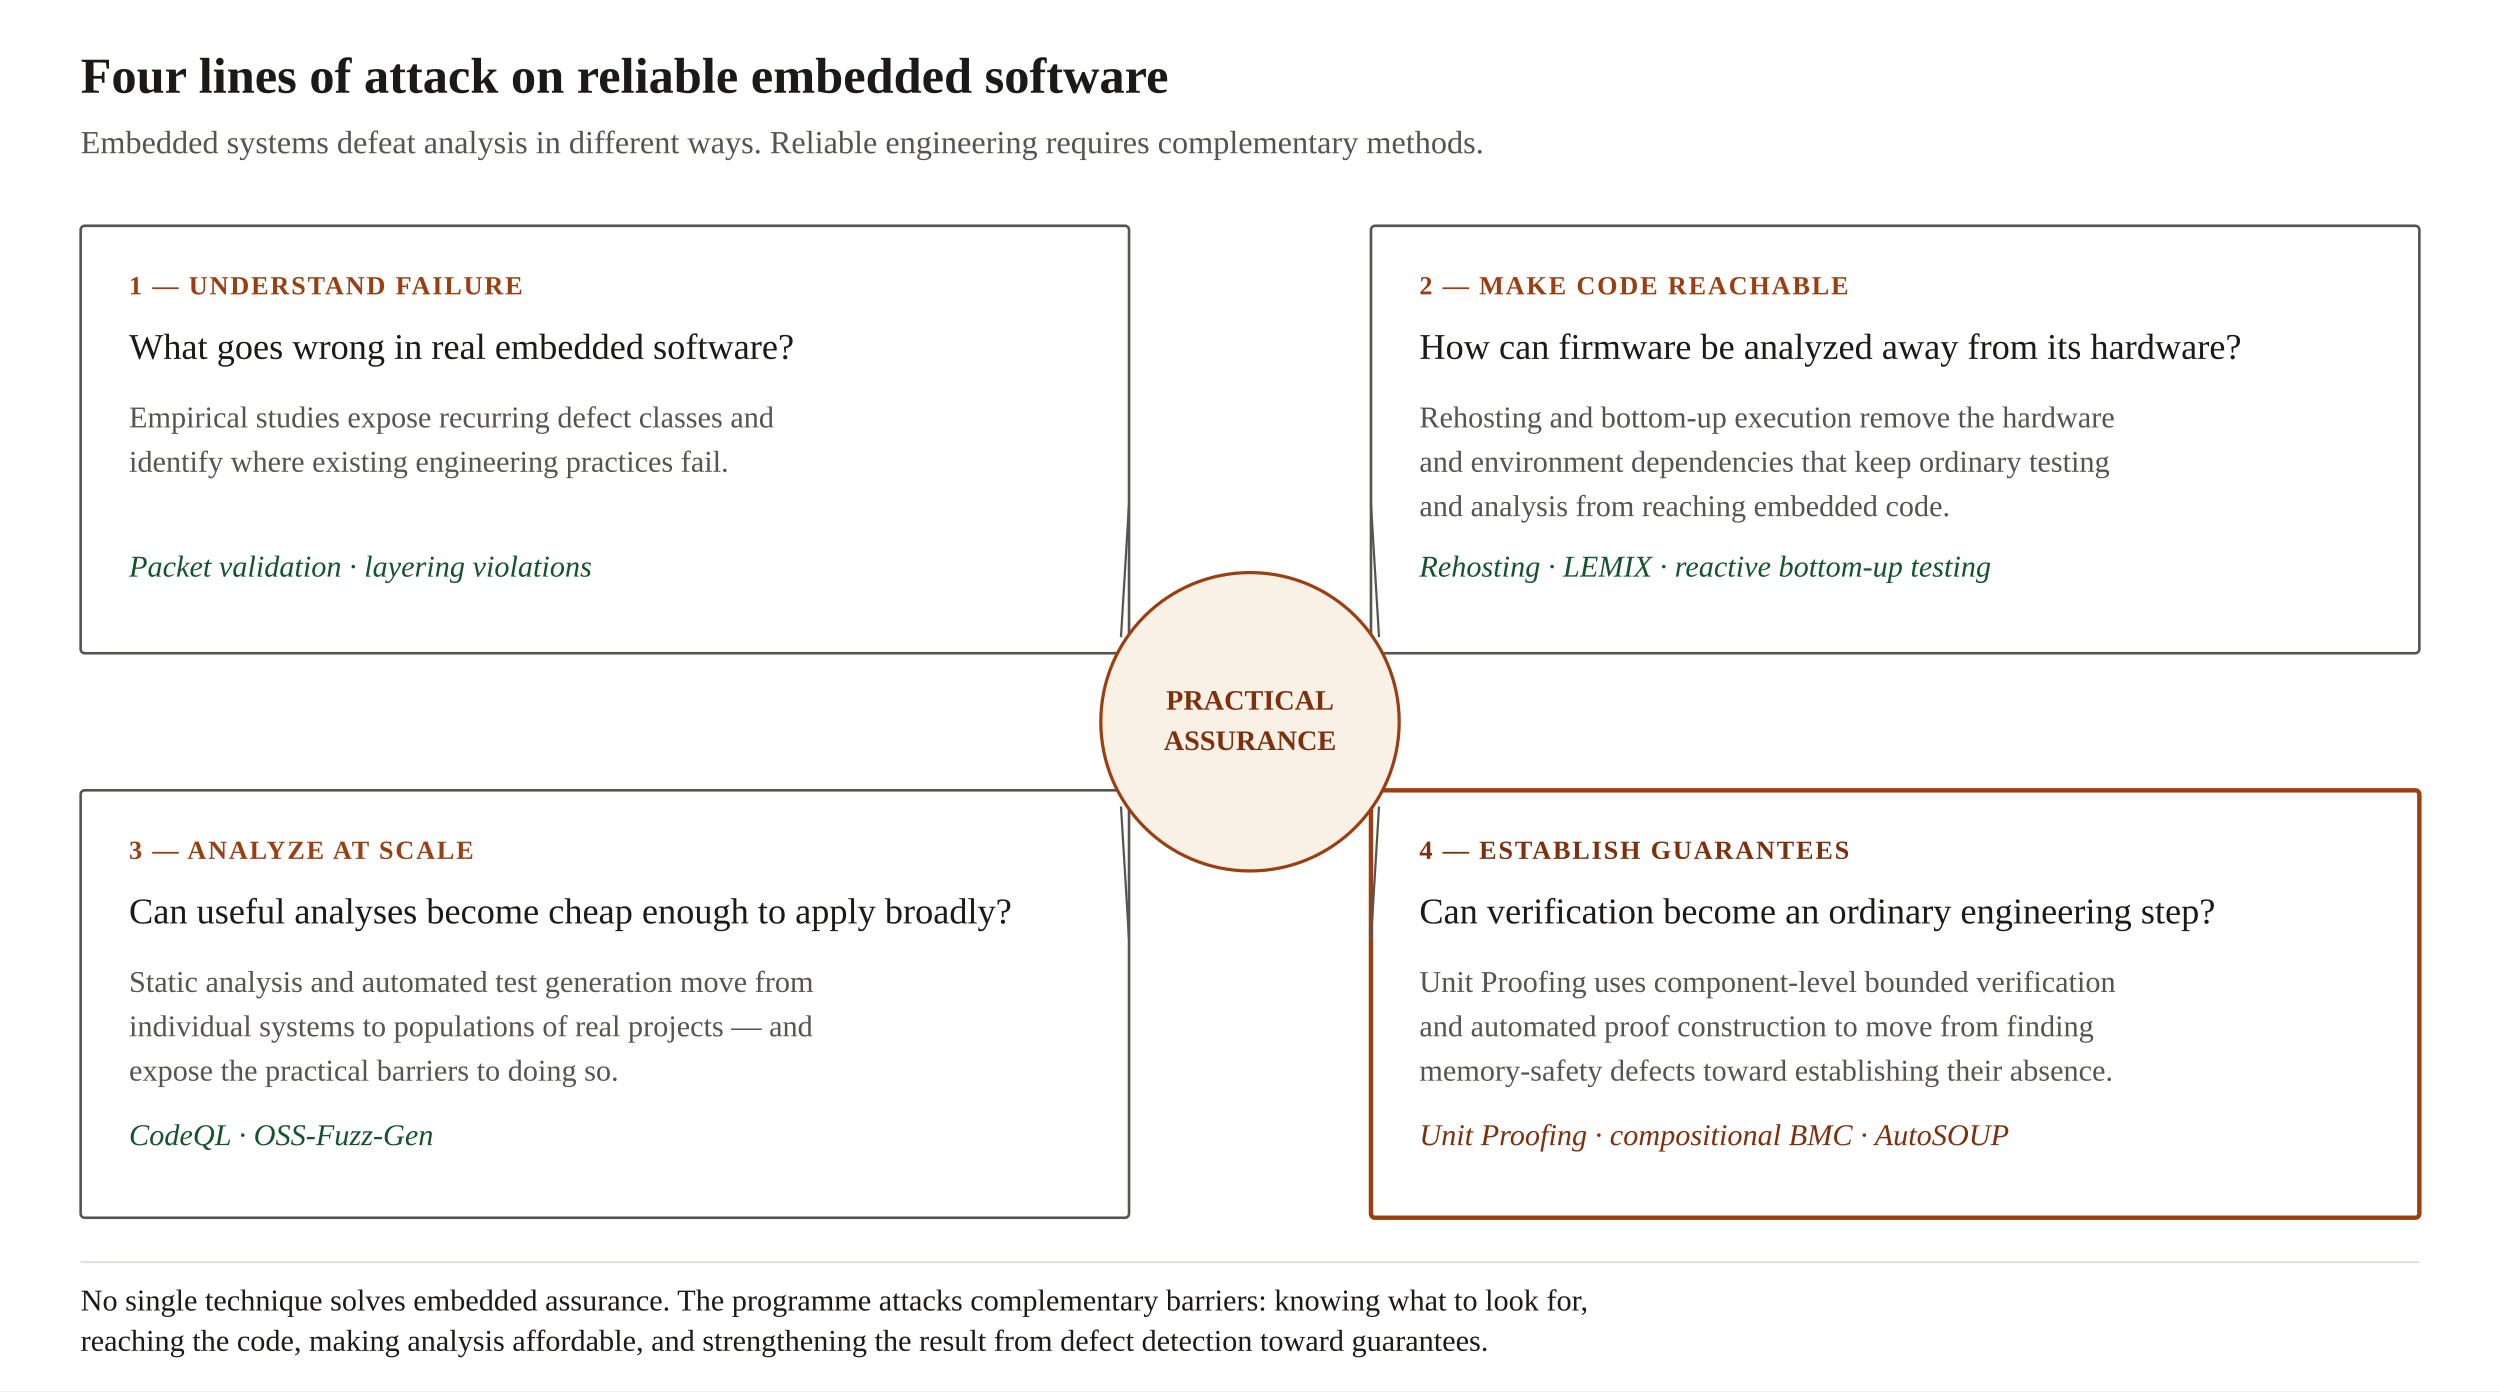
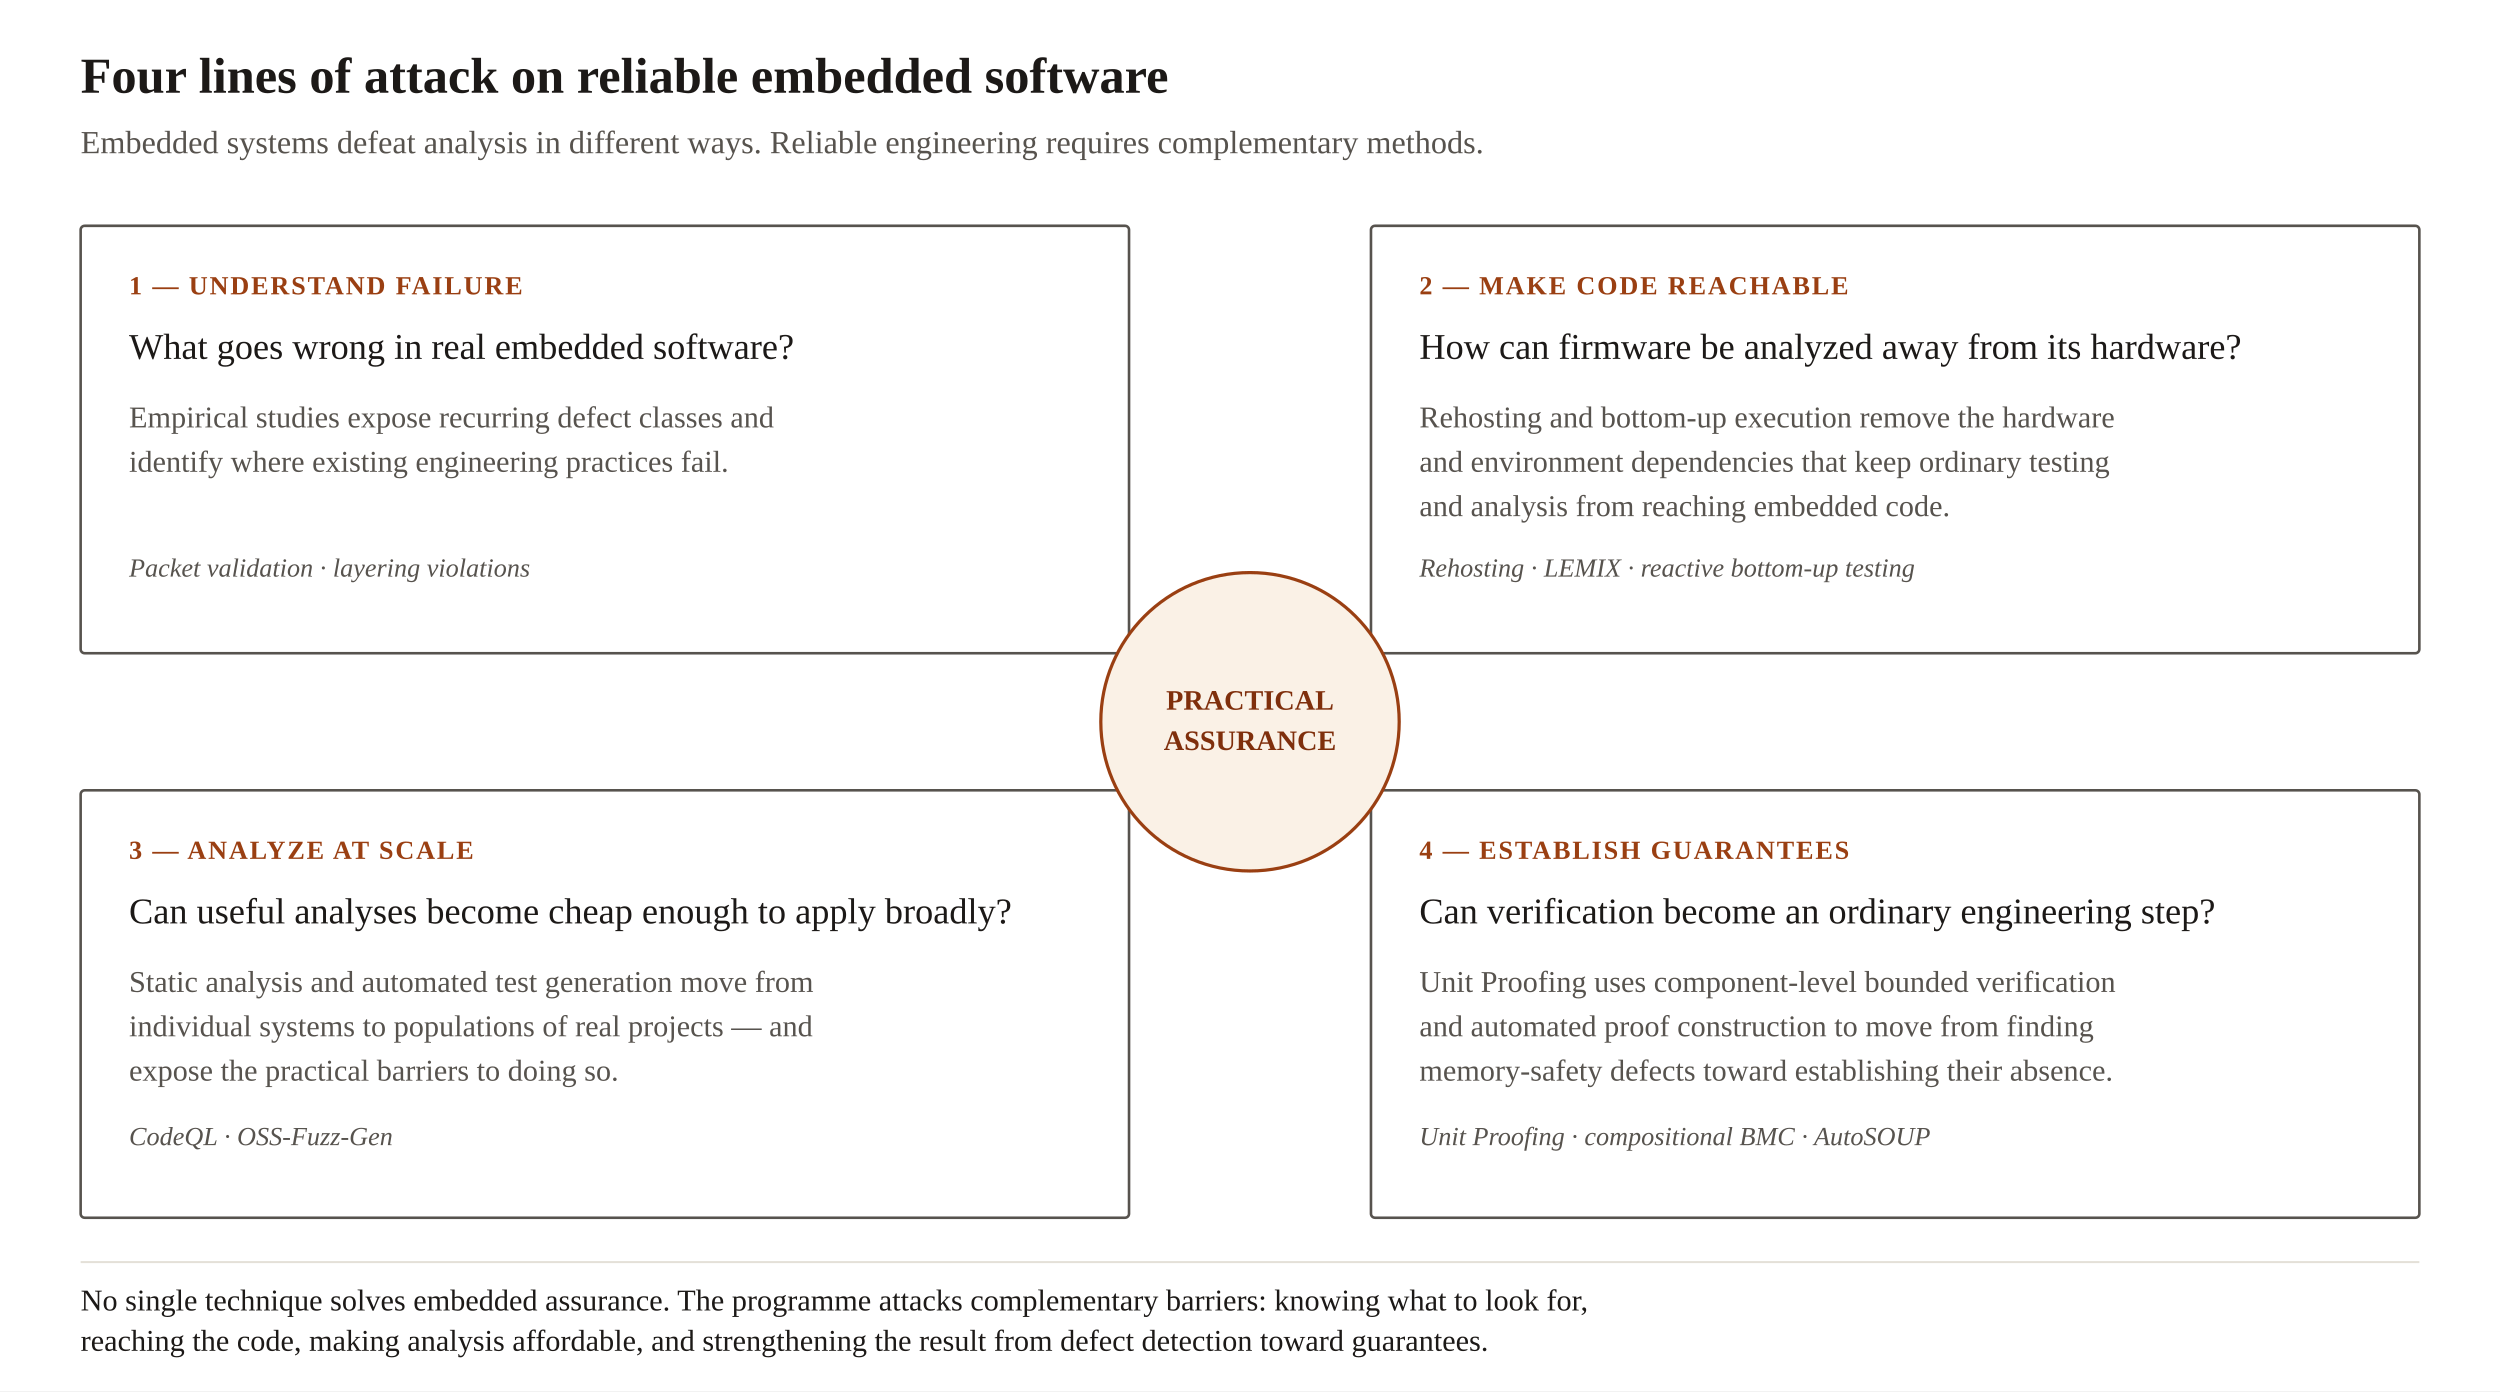
<svg xmlns="http://www.w3.org/2000/svg" viewBox="0 0 1240 690" role="img" aria-labelledby="emTitle emDesc" font-family="Source Sans 3, -apple-system, BlinkMacSystemFont, Segoe UI, sans-serif">
  <rect x="0" y="0" width="1240" height="690" fill="#ffffff" />
  <text x="40" y="46" font-size="25" font-weight="600" fill="#1c1917" font-family="Source Serif 4, Charter, Georgia, serif">Four lines of attack on reliable embedded software</text>
  <text x="40" y="76" font-size="16" fill="#57534e">Embedded systems defeat analysis in different ways. Reliable engineering requires complementary methods.</text>
  <rect x="40" y="112" width="520" height="212" rx="2" fill="#ffffff" stroke="#57534e" stroke-width="1.3" />
  <rect x="680" y="112" width="520" height="212" rx="2" fill="#ffffff" stroke="#57534e" stroke-width="1.3" />
  <rect x="40" y="392" width="520" height="212" rx="2" fill="#ffffff" stroke="#57534e" stroke-width="1.3" />
-   <rect x="680" y="392" width="520" height="212" rx="2" fill="#ffffff" stroke="#9a3f12" stroke-width="2.2" />
+   <rect x="680" y="392" width="520" height="212" rx="2" fill="#ffffff" stroke="#57534e" stroke-width="1.3" />
  <circle cx="620" cy="358" r="74" fill="#faf1e6" stroke="#9a3f12" stroke-width="1.6" />
-   <line x1="560" y1="250" x2="556" y2="316" stroke="#57534e" stroke-width="1.1" />
-   <line x1="680" y1="250" x2="684" y2="316" stroke="#57534e" stroke-width="1.1" />
-   <line x1="560" y1="466" x2="556" y2="400" stroke="#57534e" stroke-width="1.1" />
-   <line x1="680" y1="466" x2="684" y2="400" stroke="#57534e" stroke-width="1.1" />
  <text x="64" y="146" font-size="13" font-weight="600" fill="#9a3f12" letter-spacing="0.07em">1 — UNDERSTAND FAILURE</text>
  <text x="64" y="178" font-size="18" fill="#1c1917">What goes wrong in real embedded software?</text>
  <text x="64" y="212" font-size="15" fill="#57534e">Empirical studies expose recurring defect classes and</text>
  <text x="64" y="234" font-size="15" fill="#57534e">identify where existing engineering practices fail.</text>
-   <text x="64" y="286" font-size="15" font-style="italic" fill="#14532d">Packet validation · layering violations</text>
+   <text x="64" y="286" font-size="13" font-style="italic" fill="#57534e">Packet validation · layering violations</text>
  <text x="704" y="146" font-size="13" font-weight="600" fill="#9a3f12" letter-spacing="0.07em">2 — MAKE CODE REACHABLE</text>
  <text x="704" y="178" font-size="18" fill="#1c1917">How can firmware be analyzed away from its hardware?</text>
  <text x="704" y="212" font-size="15" fill="#57534e">Rehosting and bottom-up execution remove the hardware</text>
  <text x="704" y="234" font-size="15" fill="#57534e">and environment dependencies that keep ordinary testing</text>
  <text x="704" y="256" font-size="15" fill="#57534e">and analysis from reaching embedded code.</text>
-   <text x="704" y="286" font-size="15" font-style="italic" fill="#14532d">Rehosting · LEMIX · reactive bottom-up testing</text>
+   <text x="704" y="286" font-size="13" font-style="italic" fill="#57534e">Rehosting · LEMIX · reactive bottom-up testing</text>
  <text x="64" y="426" font-size="13" font-weight="600" fill="#9a3f12" letter-spacing="0.07em">3 — ANALYZE AT SCALE</text>
  <text x="64" y="458" font-size="18" fill="#1c1917">Can useful analyses become cheap enough to apply broadly?</text>
  <text x="64" y="492" font-size="15" fill="#57534e">Static analysis and automated test generation move from</text>
  <text x="64" y="514" font-size="15" fill="#57534e">individual systems to populations of real projects — and</text>
  <text x="64" y="536" font-size="15" fill="#57534e">expose the practical barriers to doing so.</text>
-   <text x="64" y="568" font-size="15" font-style="italic" fill="#14532d">CodeQL · OSS-Fuzz-Gen</text>
-   <text x="704" y="426" font-size="13" font-weight="600" fill="#7f2f0c" letter-spacing="0.07em">4 — ESTABLISH GUARANTEES</text>
+   <text x="64" y="568" font-size="13" font-style="italic" fill="#57534e">CodeQL · OSS-Fuzz-Gen</text>
+   <text x="704" y="426" font-size="13" font-weight="600" fill="#9a3f12" letter-spacing="0.07em">4 — ESTABLISH GUARANTEES</text>
  <text x="704" y="458" font-size="18" fill="#1c1917">Can verification become an ordinary engineering step?</text>
  <text x="704" y="492" font-size="15" fill="#57534e">Unit Proofing uses component-level bounded verification</text>
  <text x="704" y="514" font-size="15" fill="#57534e">and automated proof construction to move from finding</text>
  <text x="704" y="536" font-size="15" fill="#57534e">memory-safety defects toward establishing their absence.</text>
-   <text x="704" y="568" font-size="15" font-style="italic" fill="#7f2f0c">Unit Proofing · compositional BMC · AutoSOUP</text>
+   <text x="704" y="568" font-size="13" font-style="italic" fill="#57534e">Unit Proofing · compositional BMC · AutoSOUP</text>
  <text x="620" y="352" font-size="14" font-weight="600" fill="#7f2f0c" text-anchor="middle">PRACTICAL</text>
  <text x="620" y="372" font-size="14" font-weight="600" fill="#7f2f0c" text-anchor="middle">ASSURANCE</text>
  <line x1="40" y1="626" x2="1200" y2="626" stroke="#e4e0d8" stroke-width="1" />
  <text x="40" y="650" font-size="15" fill="#1c1917">No single technique solves embedded assurance. The programme attacks complementary barriers: knowing what to look for,</text>
  <text x="40" y="670" font-size="15" fill="#1c1917">reaching the code, making analysis affordable, and strengthening the result from defect detection toward guarantees.</text>
</svg>
